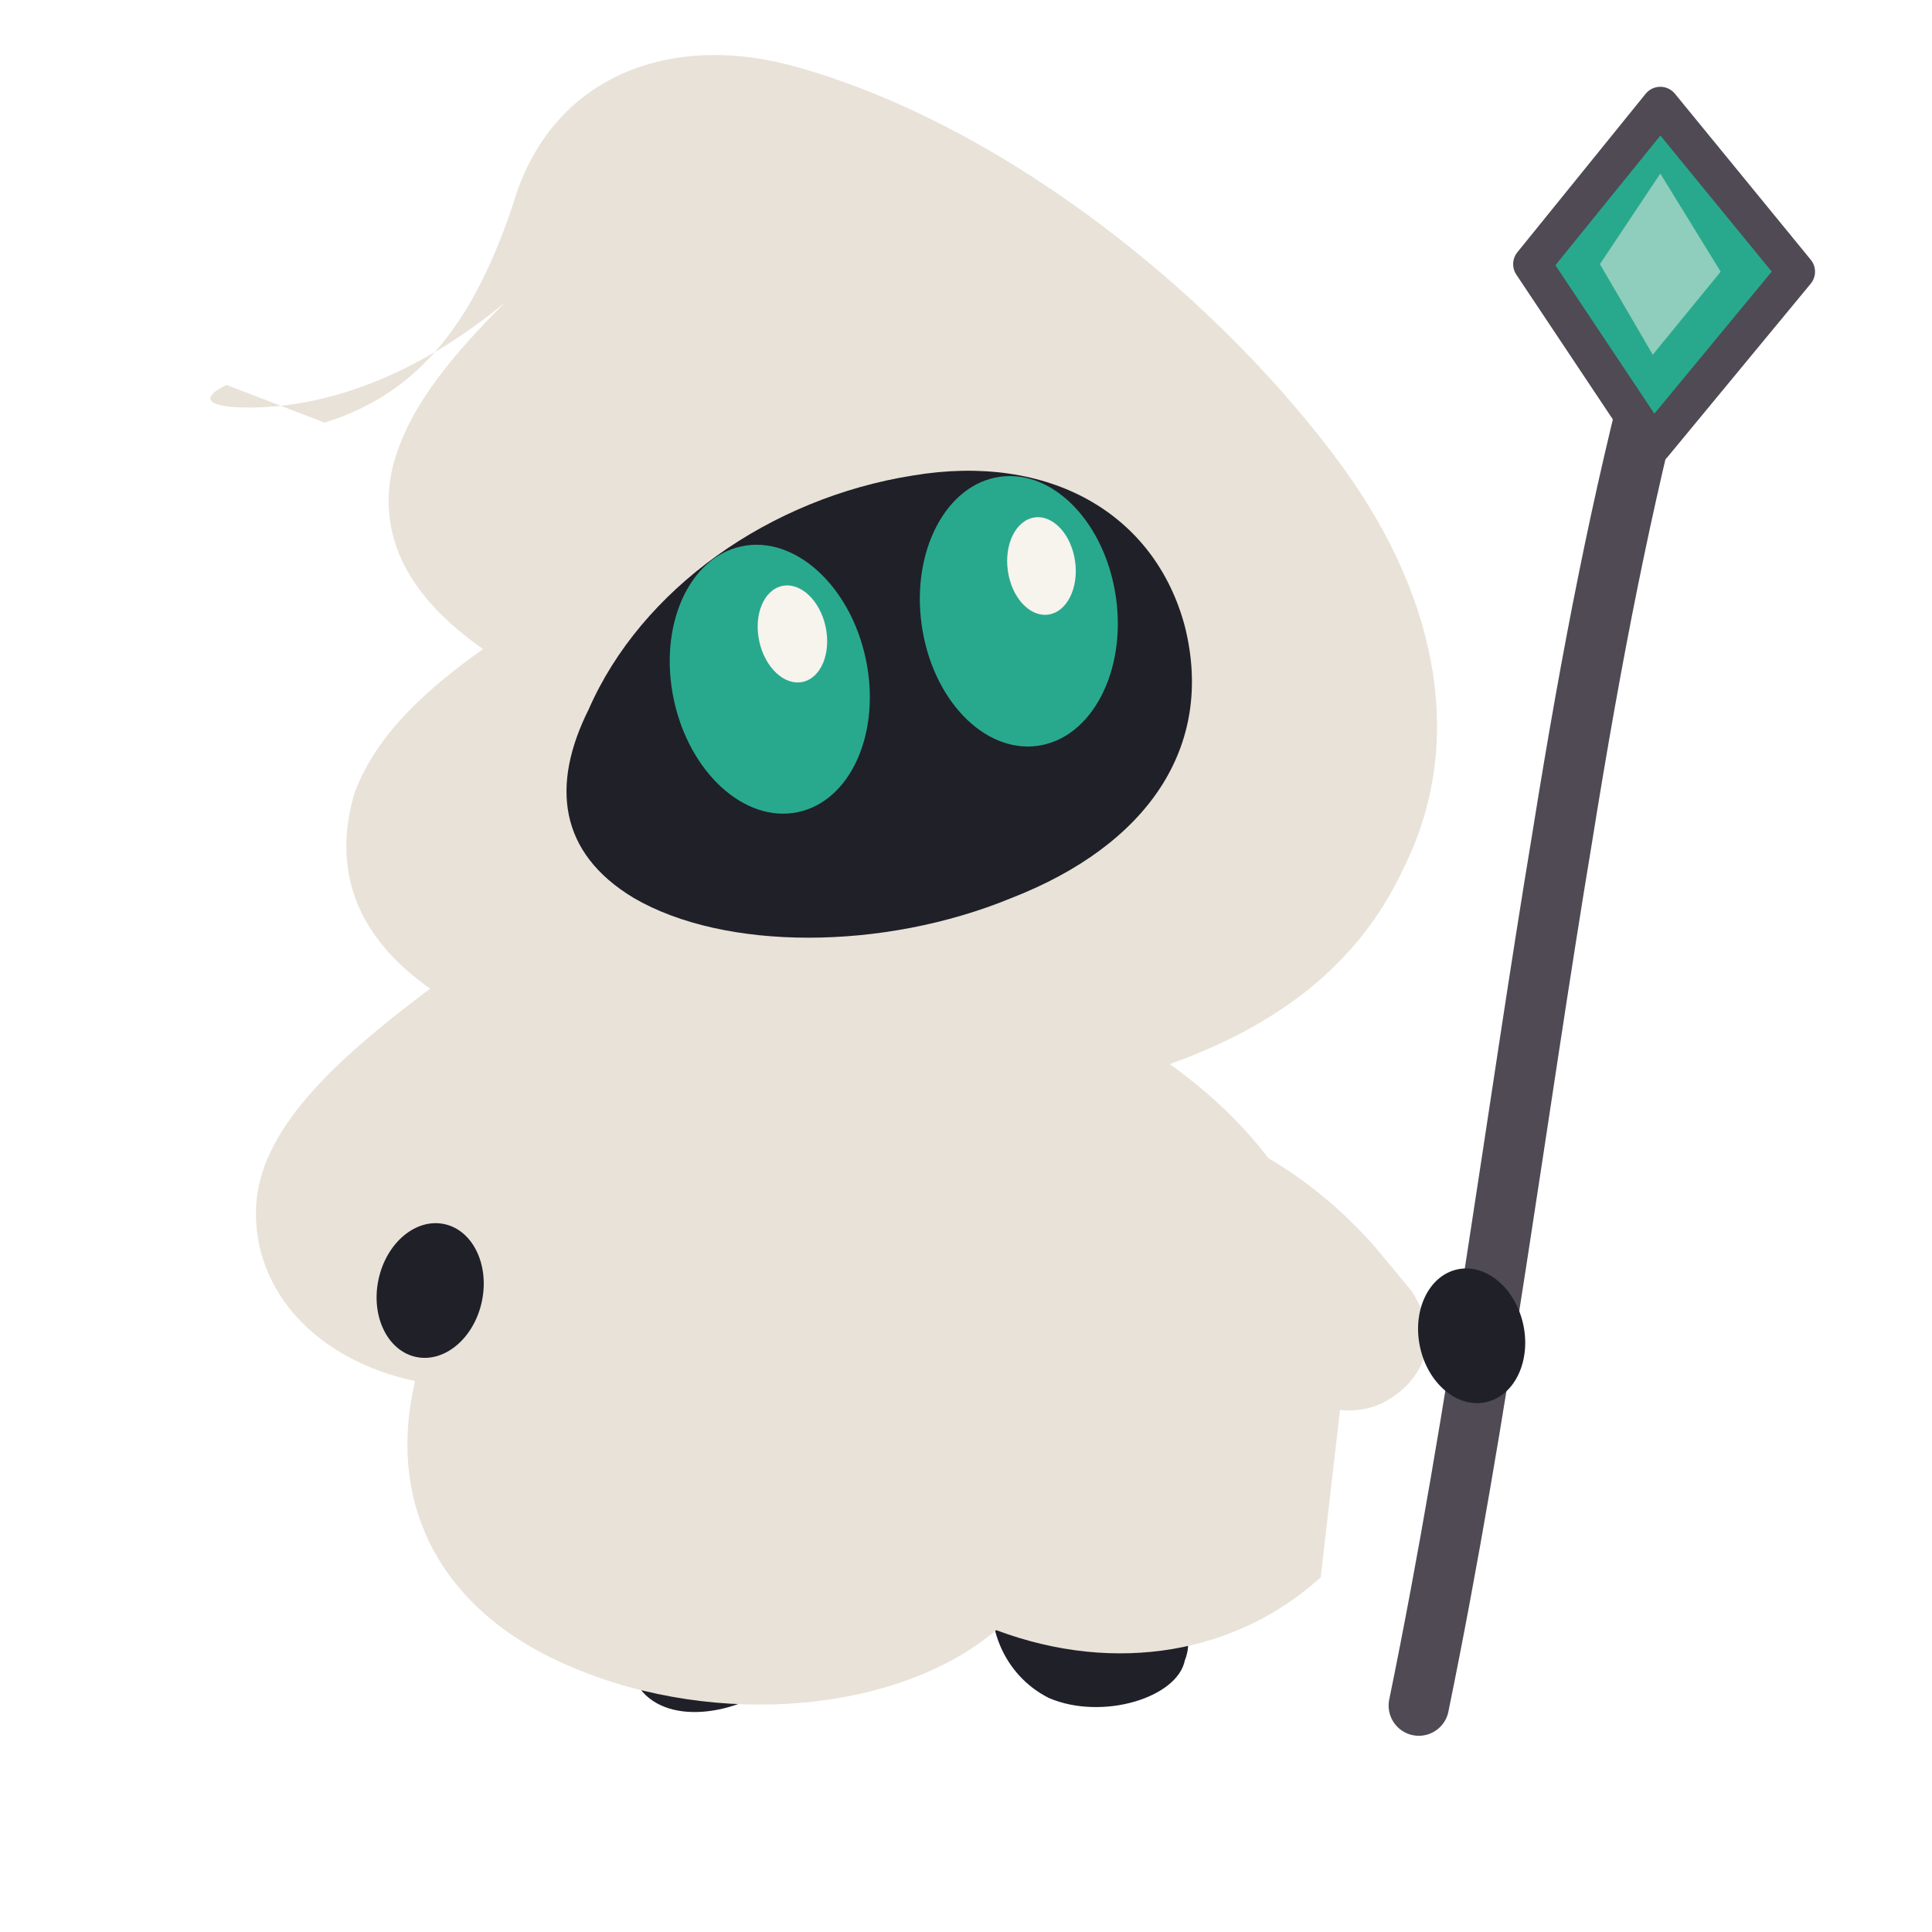
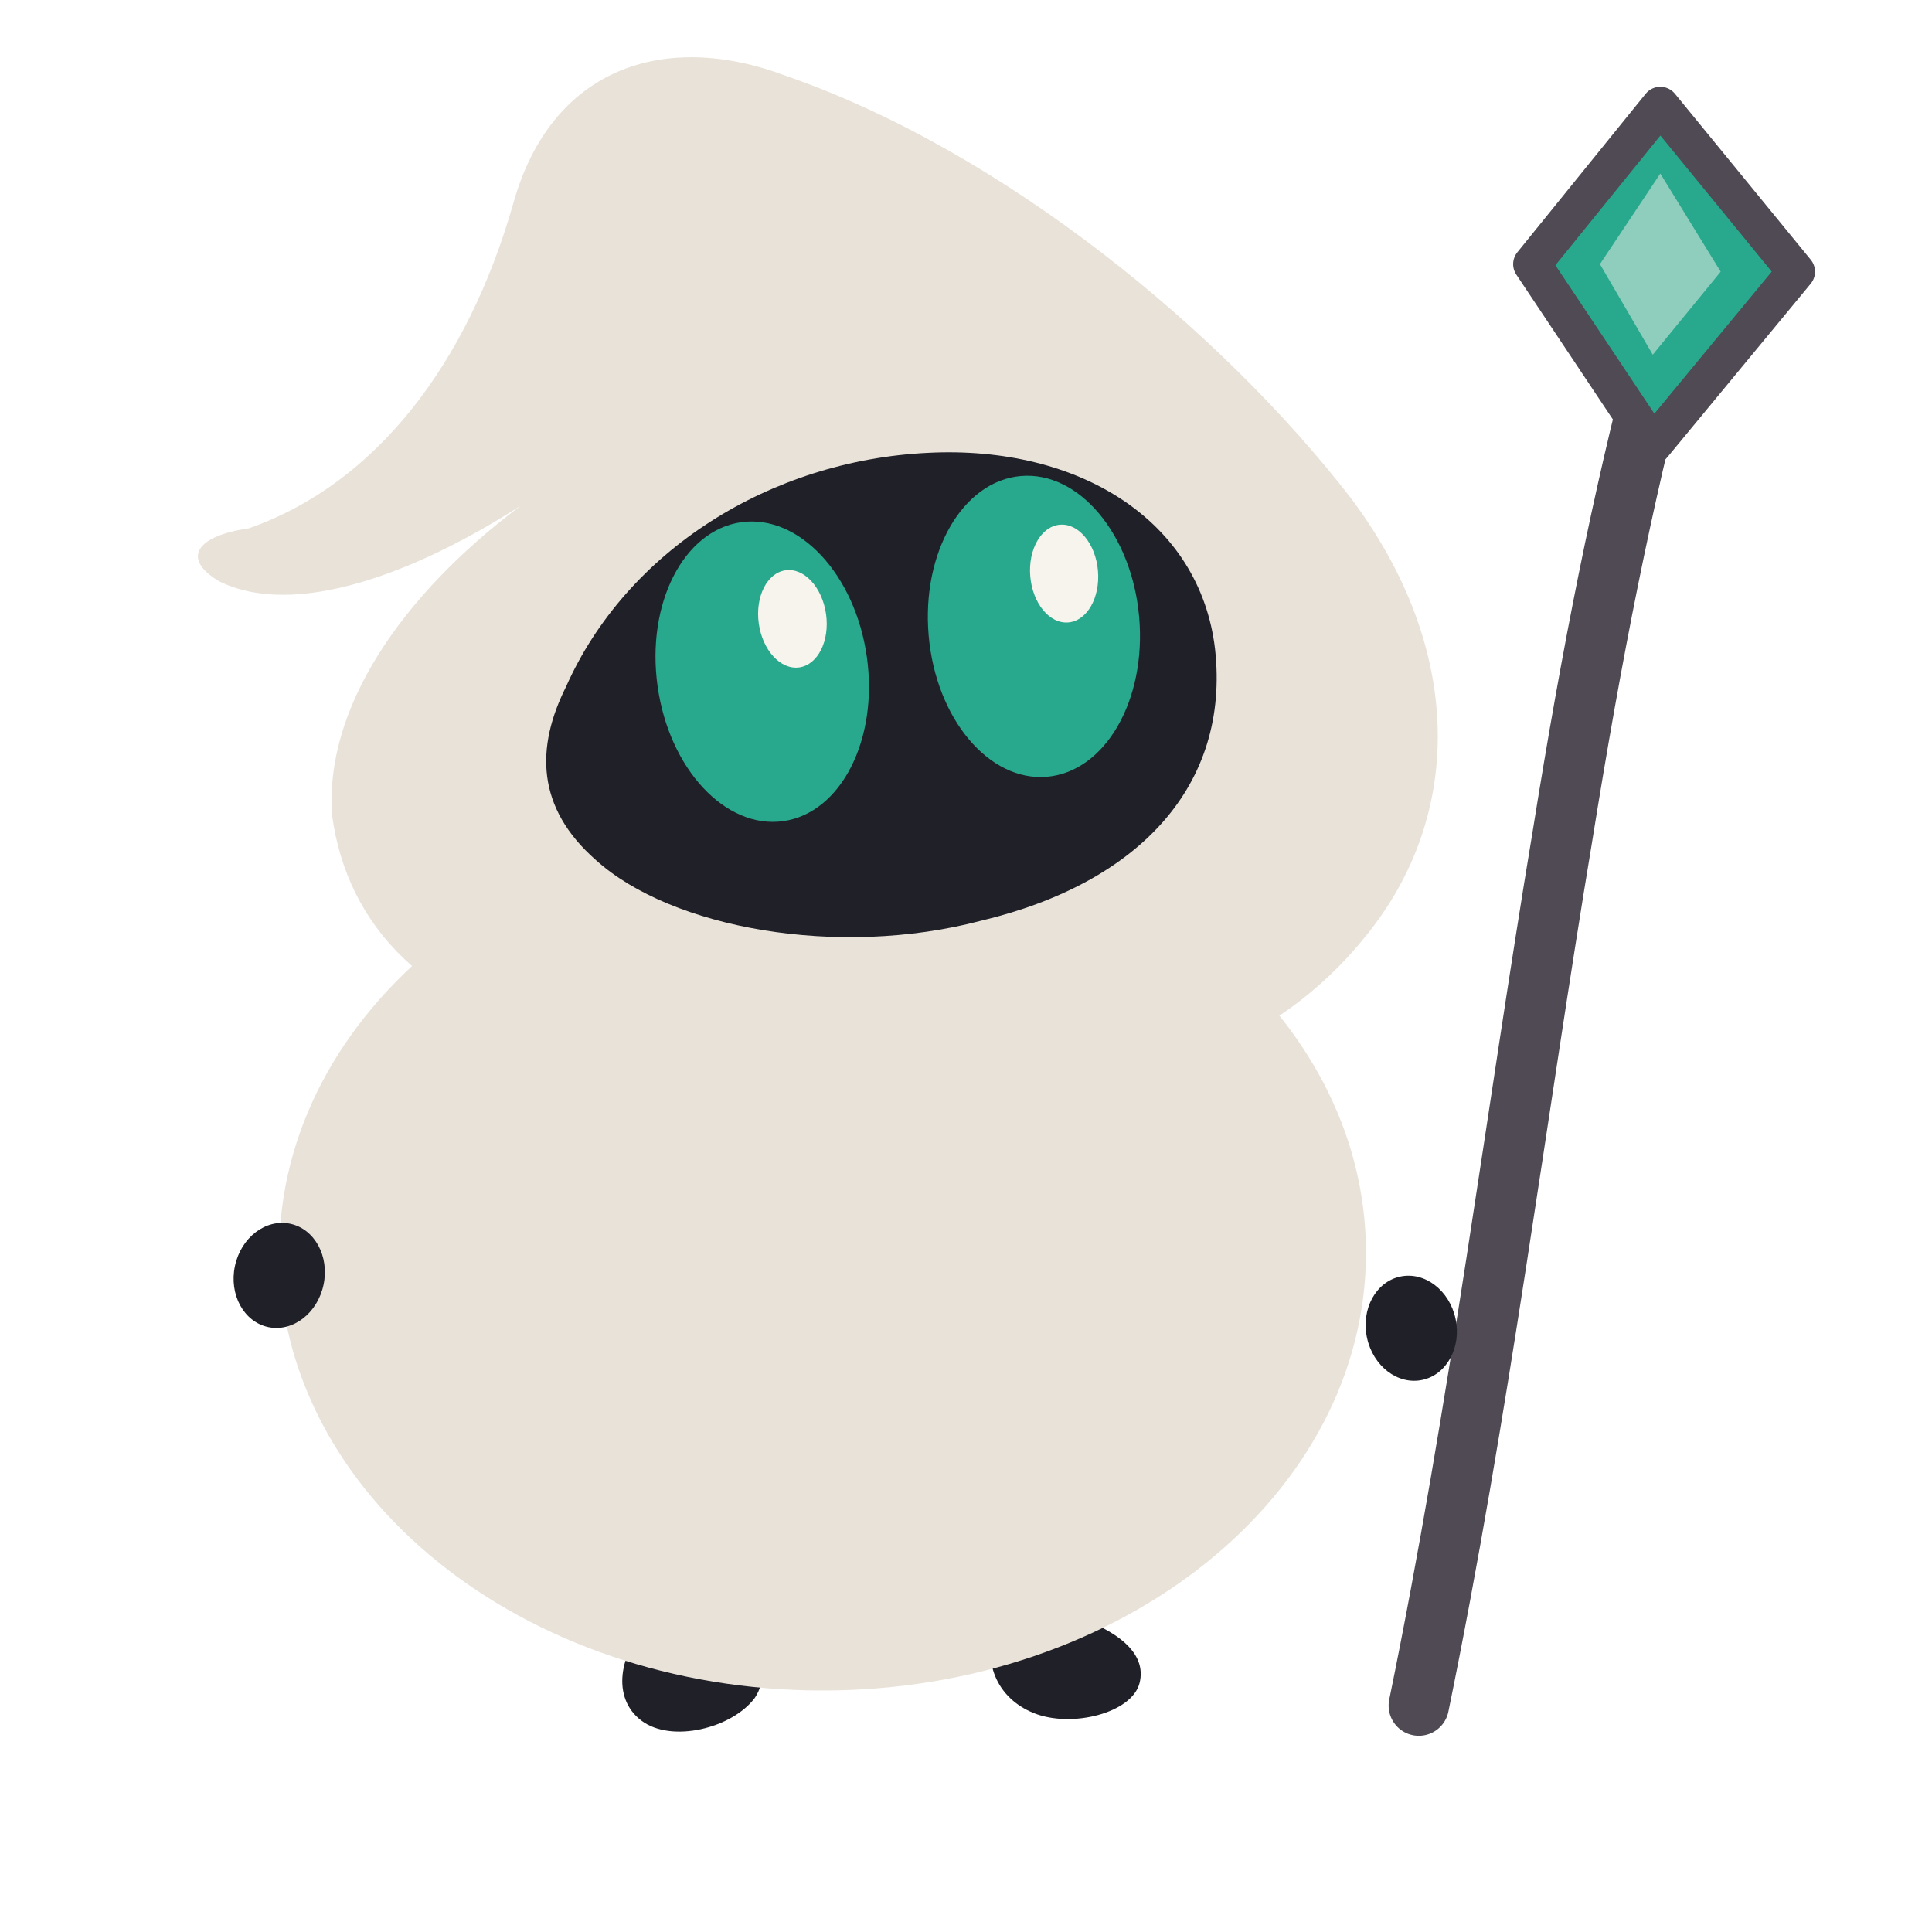
<svg xmlns="http://www.w3.org/2000/svg" viewBox="0 0 256 256">
-   <path fill="#202029" d="M89 207c-5 5-8 14-3 18 5 4 15 1 19-4 3-5 1-10-3-14l-13 0Zm43 1c-2 7 1 14 7 17 7 3 17 0 18-5 2-5-3-10-11-13l-14 1Z" />
+   <path fill="#202029" d="M86 215c-4 4-5 10-1 13 4 3 12 1 15-3 2-3 1-7-2-10H86Zm46 0c-2 5 0 10 5 12 5 2 13 0 14-4 1-4-3-7-9-9l-10 1Z" />
  <path fill="none" stroke="#4f4a54" stroke-width="8" stroke-linecap="round" d="M188 226c8-39 13-79 19-115 4-25 8-45 13-64" />
  <path fill="#28a98d" stroke="#4f4a54" stroke-width="5" stroke-linejoin="round" d="m220 14 18 22-19 23-16-24 17-21Z" />
  <path fill="#f7f3ed" fill-opacity=".5" d="m220 23 8 13-9 11-7-12 8-12Z" />
-   <path fill="#e9e2d8" d="M43 56c13-4 20-14 25-29 5-17 21-23 38-18 28 8 56 31 72 53 13 18 16 37 8 53-6 13-17 21-31 26 14 10 23 24 23 42l-3 26c-11 10-27 13-43 7-13 11-37 13-56 5-17-7-25-21-21-38-14-3-22-13-21-24 1-10 11-19 23-28-10-7-13-16-10-26 3-8 10-14 17-19-10-7-14-15-12-24 2-8 8-15 15-22-12 10-24 14-34 14-5 0-7-1-3-3Z" />
-   <path fill="#e9e2d8" d="M67 150c-9 2-16 8-18 15-2 7 2 12 8 13 7 1 13-4 17-11l3-11-10-6Zm87-2c10 2 20 8 28 17l5 6c4 6 2 12-4 15-7 3-13-2-17-8l-17-13 5-17Z" />
-   <ellipse cx="57" cy="171" rx="7" ry="9" fill="#202029" transform="rotate(12 57 171)" />
-   <ellipse cx="195" cy="177" rx="7" ry="9" fill="#202029" transform="rotate(-12 195 177)" />
-   <path fill="#202029" d="M78 94c7-16 24-28 43-31 18-3 32 5 36 20 4 16-5 29-23 36-17 7-38 7-50 0-10-6-11-15-6-25Z" />
-   <ellipse cx="102" cy="90" rx="13" ry="18" fill="#28a98d" transform="rotate(-12 102 90)" />
-   <ellipse cx="135" cy="81" rx="13" ry="18" fill="#28a98d" transform="rotate(-8 135 81)" />
-   <ellipse cx="105" cy="84" rx="4.5" ry="6.5" fill="#f7f3ed" transform="rotate(-12 105 84)" />
-   <ellipse cx="138" cy="75" rx="4.5" ry="6.5" fill="#f7f3ed" transform="rotate(-8 138 75)" />
+   <ellipse cx="109" cy="166" rx="72" ry="58" fill="#e9e2d8" />
+   <path fill="#e9e2d8" d="M33 70c17-6 29-22 35-43C73 9 88 4 104 10c29 10 58 34 75 56 15 20 15 42 2 58-12 15-30 21-49 20l-57-7c-18-3-29-14-31-29-1-14 9-29 25-41-14 9-30 15-40 10-5-3-3-6 4-7Z" />
+   <ellipse cx="37" cy="169" rx="6" ry="7" fill="#202029" transform="rotate(12 37 169)" />
+   <ellipse cx="187" cy="176" rx="6" ry="7" fill="#202029" transform="rotate(-12 187 176)" />
+   <path fill="#202029" d="M75 91c8-18 27-30 48-31 20-1 36 9 38 26 2 18-10 31-31 36-19 5-41 1-51-8-8-7-8-15-4-23Z" />
+   <ellipse cx="101" cy="89" rx="14" ry="20" fill="#28a98d" transform="rotate(-8 101 89)" />
+   <ellipse cx="137" cy="83" rx="14" ry="20" fill="#28a98d" transform="rotate(-5 137 83)" />
+   <ellipse cx="105" cy="82" rx="4.5" ry="6.5" fill="#f7f3ed" transform="rotate(-8 105 82)" />
+   <ellipse cx="141" cy="76" rx="4.5" ry="6.5" fill="#f7f3ed" transform="rotate(-5 141 76)" />
</svg>
